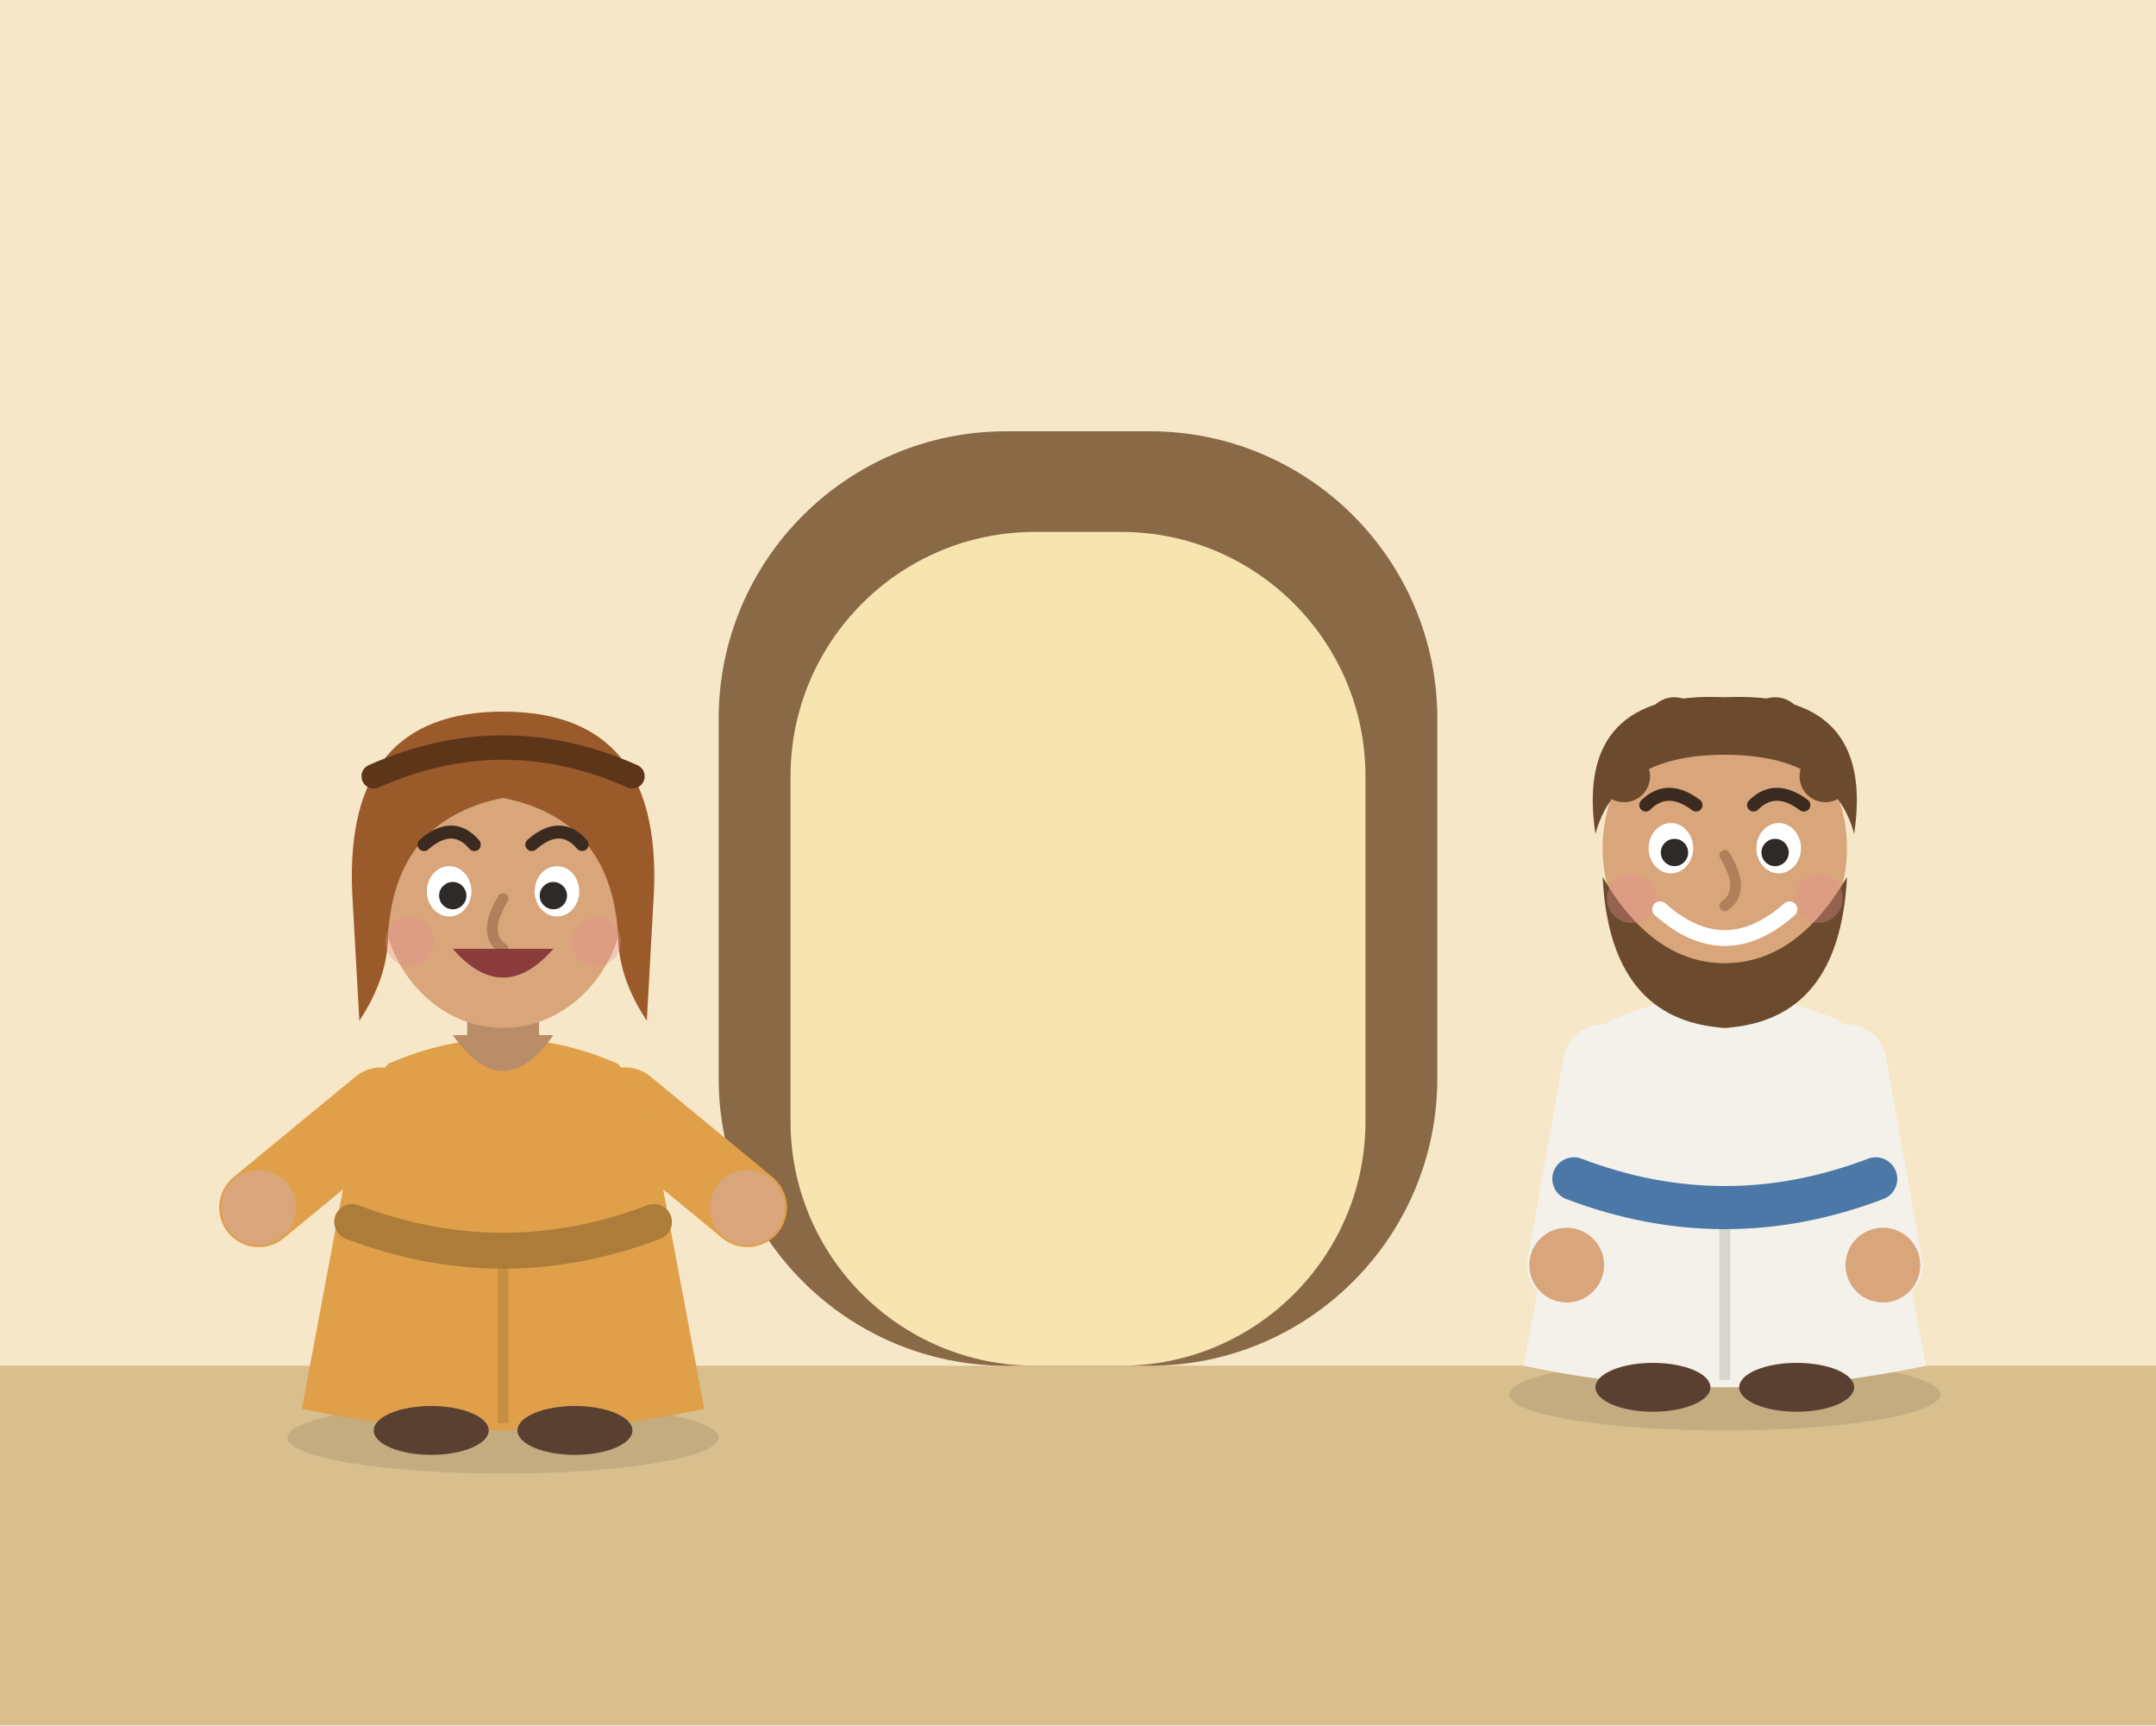
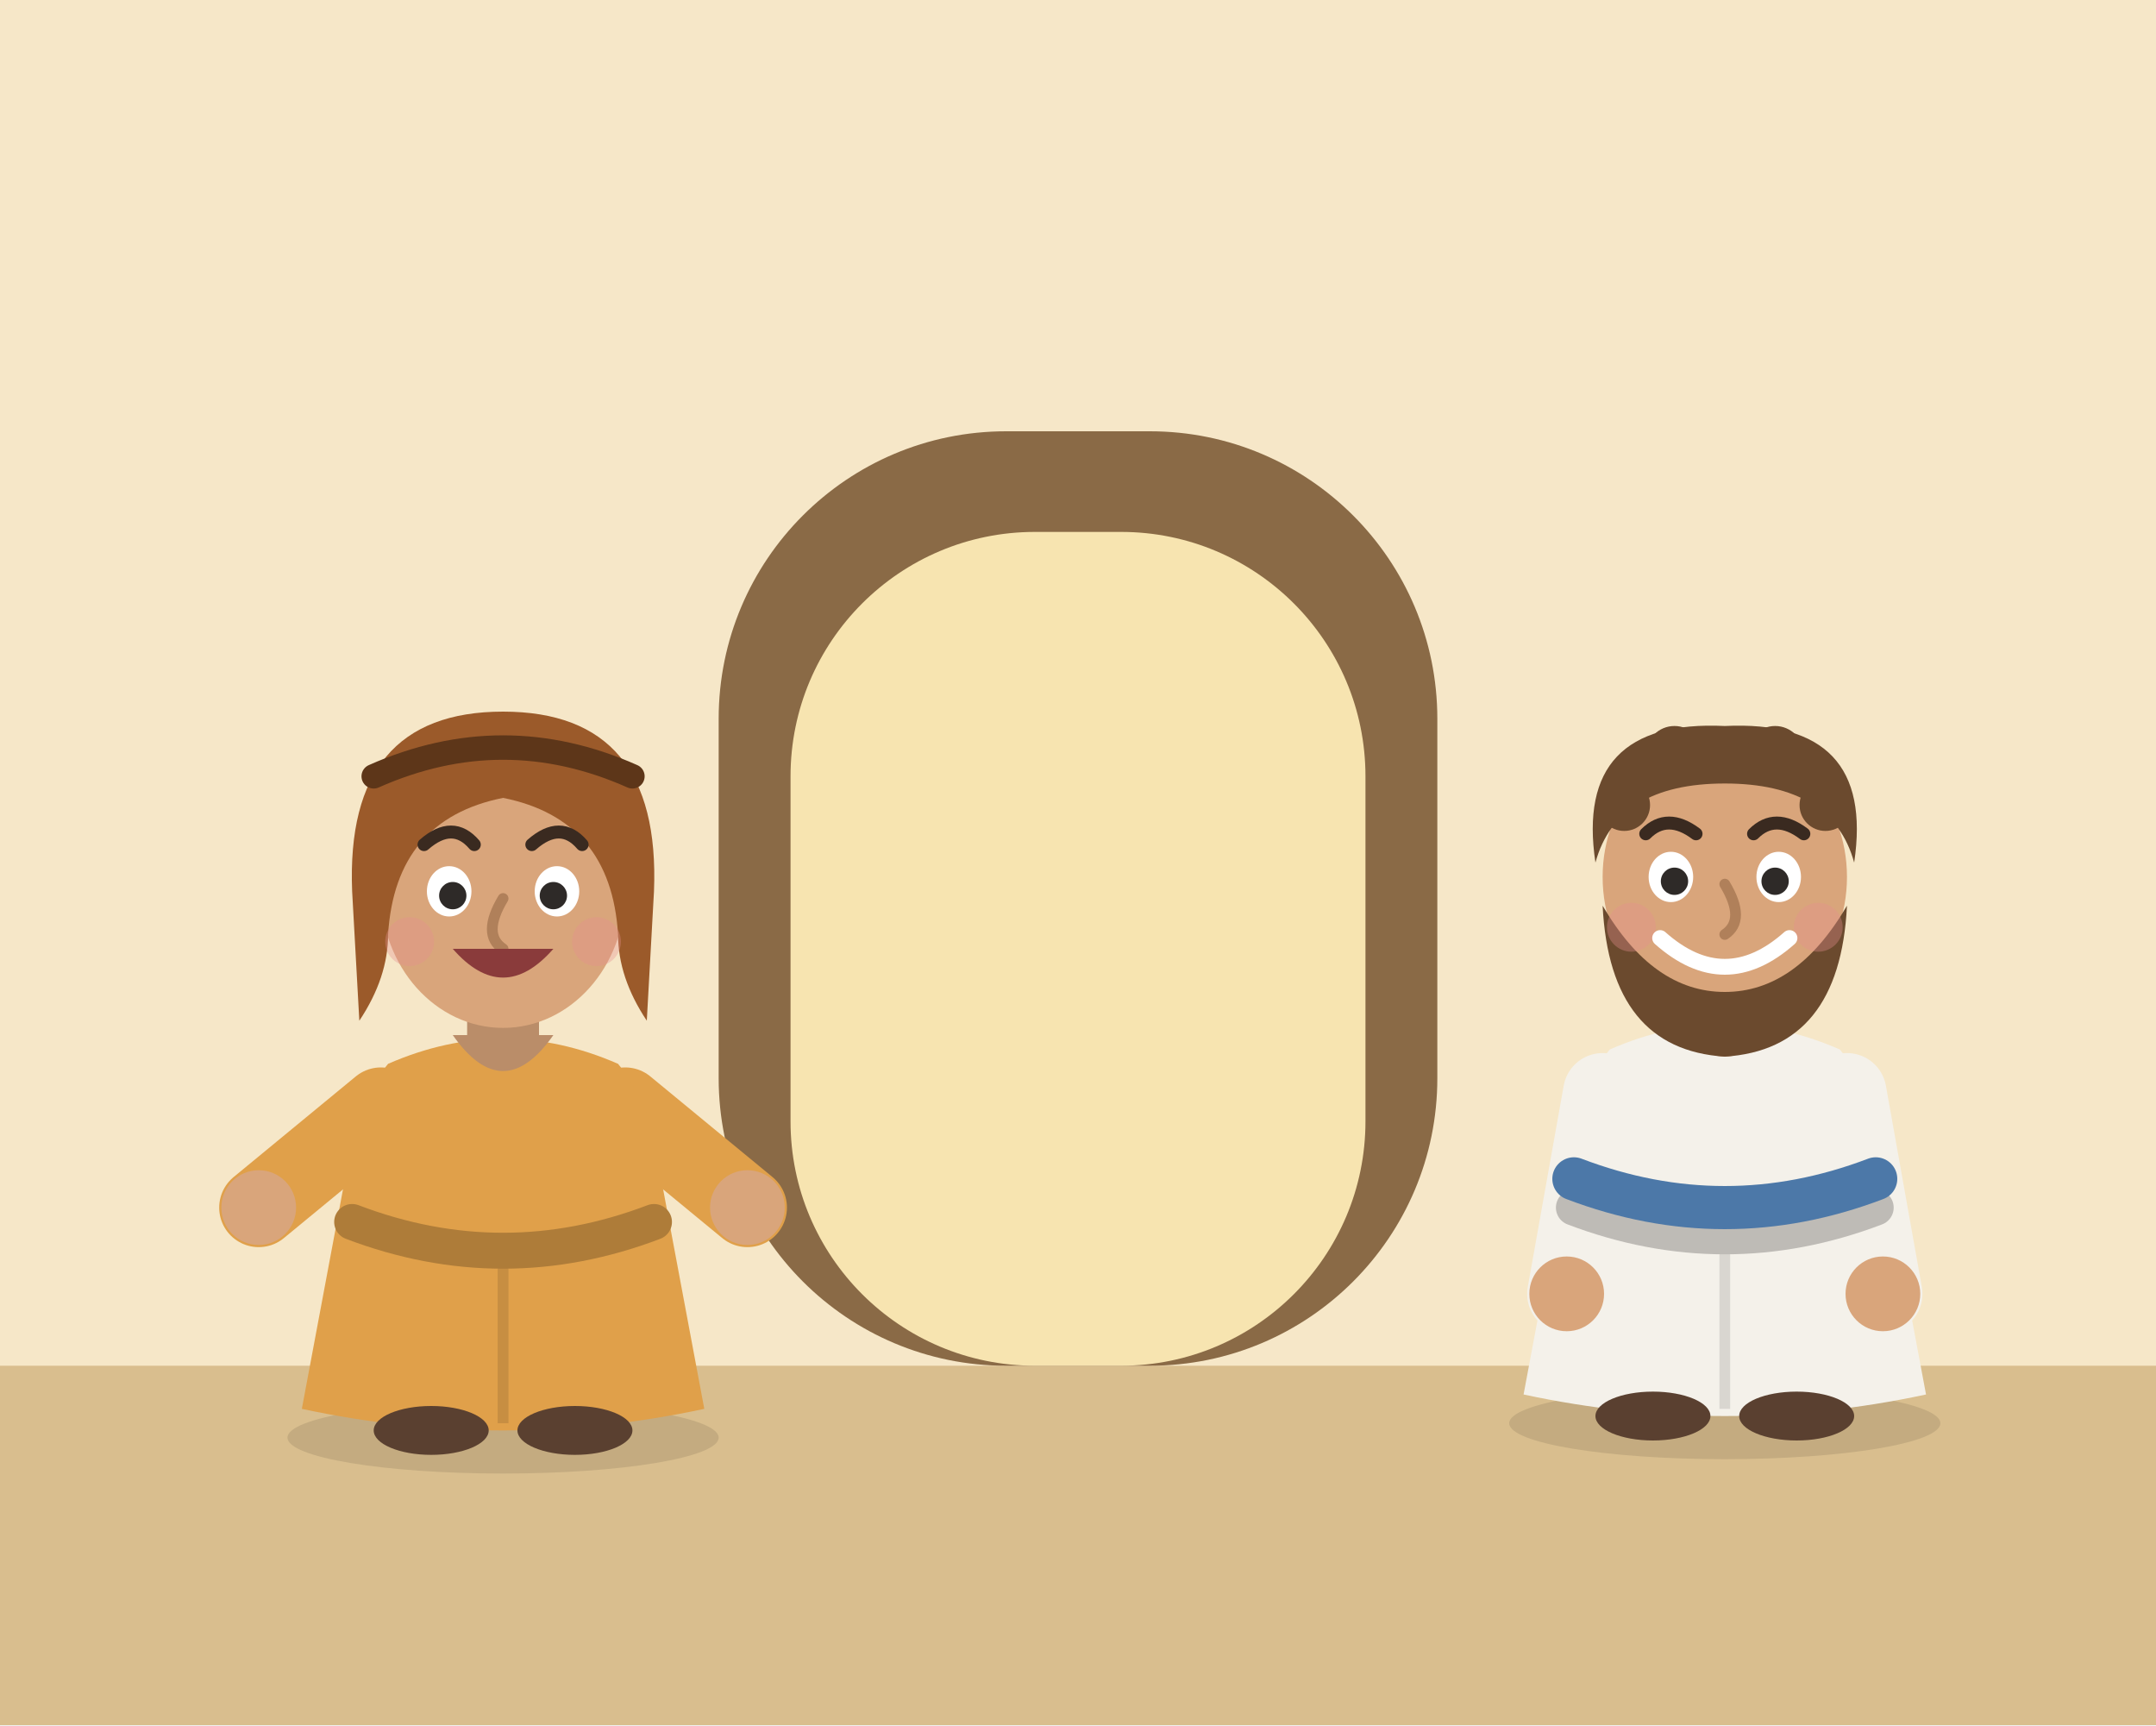
<svg xmlns="http://www.w3.org/2000/svg" viewBox="0 0 300 240">
  <rect width="300" height="240" fill="#F6E7C8" />
  <rect y="190" width="300" height="50" fill="#D9BE8E" />
  <rect x="100" y="60" width="100" height="130" rx="40" fill="#8A6A46" />
  <rect x="110" y="74" width="80" height="116" rx="34" fill="#F7E4B0" />
  <g transform="translate(40,96) scale(1.0)">
    <ellipse cx="30" cy="104" rx="30" ry="5" fill="#000" opacity=".1" />
    <line x1="13" y1="58" x2="-4" y2="72" stroke="#E0A04A" stroke-width="11" stroke-linecap="round" />
    <line x1="47" y1="58" x2="64" y2="72" stroke="#E0A04A" stroke-width="11" stroke-linecap="round" />
    <rect x="25" y="40" width="10" height="14" rx="4" fill="#BA8D69" />
    <path d="M14 52Q30 45 46 52Q51 58 52 68L58 100Q30 106 2 100L8 68Q9 58 14 52Z" fill="#E0A04A" />
    <path d="M9 74Q30 82 51 74" stroke="#AE7C39" stroke-width="5" fill="none" stroke-linecap="round" />
    <path d="M30 80V102" stroke="#AE7C39" stroke-width="1.5" opacity=".5" />
    <ellipse cx="20" cy="103" rx="8" ry="3.4" fill="#5A4030" />
    <ellipse cx="40" cy="103" rx="8" ry="3.4" fill="#5A4030" />
    <path d="M23 48Q30 58 37 48Z" fill="#BA8D69" />
    <circle cx="-4" cy="72" r="5.2" fill="#D9A57B" />
    <circle cx="64" cy="72" r="5.2" fill="#D9A57B" />
    <ellipse cx="30" cy="28" rx="17" ry="19" fill="#D9A57B" />
    <path d="M30 3Q8 3 9 28L10 46Q14 40 14 34Q15 18 30 15Q45 18 46 34Q46 40 50 46L51 28Q52 3 30 3Z" fill="#9B5A2A" />
    <path d="M12 12Q30 4 48 12" stroke="#5D3619" stroke-width="3.4" fill="none" stroke-linecap="round" />
    <ellipse cx="22.5" cy="28" rx="3.1" ry="3.5" fill="#fff" />
    <ellipse cx="37.5" cy="28" rx="3.1" ry="3.5" fill="#fff" />
    <circle cx="23" cy="28.6" r="1.9" fill="#2E2A28" />
    <circle cx="37" cy="28.6" r="1.9" fill="#2E2A28" />
    <circle cx="17" cy="35" r="3.4" fill="#E58E8E" opacity=".35" />
    <circle cx="43" cy="35" r="3.4" fill="#E58E8E" opacity=".35" />
    <path d="M30 29q-3 5 0 7" stroke="#B0805A" stroke-width="1.5" fill="none" stroke-linecap="round" />
    <path d="M23 36q7 8 14 0z" fill="#8A3B3B" />
    <path d="M19 21.5q4-3.5 7 0M34 21.5q4-3.5 7 0" stroke="#3A2A20" stroke-width="1.8" fill="none" stroke-linecap="round" />
  </g>
-   <g transform="translate(270.0,90) scale(-1.0,1.0)">
+   <g transform="translate(270.0,94.0) scale(-1.0,1.0)">
    <ellipse cx="30" cy="104" rx="30" ry="5" fill="#000" opacity=".1" />
    <line x1="13" y1="58" x2="8" y2="86" stroke="#F4F1EA" stroke-width="11" stroke-linecap="round" />
    <line x1="47" y1="58" x2="52" y2="86" stroke="#F4F1EA" stroke-width="11" stroke-linecap="round" />
    <rect x="25" y="40" width="10" height="14" rx="4" fill="#BA8D69" />
    <path d="M14 52Q30 45 46 52Q51 58 52 68L58 100Q30 106 2 100L8 68Q9 58 14 52Z" fill="#F4F1EA" />
    <path d="M9 74Q30 82 51 74" stroke="#BEBBB6" stroke-width="5" fill="none" stroke-linecap="round" />
    <path d="M30 80V102" stroke="#BEBBB6" stroke-width="1.5" opacity=".5" />
    <ellipse cx="20" cy="103" rx="8" ry="3.4" fill="#5A4030" />
    <ellipse cx="40" cy="103" rx="8" ry="3.4" fill="#5A4030" />
    <path d="M23 48Q30 58 37 48Z" fill="#BA8D69" />
    <circle cx="8" cy="86" r="5.2" fill="#D9A57B" />
    <circle cx="52" cy="86" r="5.2" fill="#D9A57B" />
    <ellipse cx="30" cy="28" rx="17" ry="19" fill="#D9A57B" />
    <path d="M12 26Q9 6 30 7Q51 6 48 26Q45 15 30 15Q15 15 12 26Z" fill="#6B4A2E" />
    <circle cx="16" cy="18" r="3.6" fill="#6B4A2E" />
    <circle cx="44" cy="18" r="3.6" fill="#6B4A2E" />
    <circle cx="23" cy="11" r="4" fill="#6B4A2E" />
    <circle cx="37" cy="11" r="4" fill="#6B4A2E" />
    <path d="M13 32Q14 52 30 53Q46 52 47 32Q40 44 30 44Q20 44 13 32Z" fill="#6B4A2E" />
    <ellipse cx="22.5" cy="28" rx="3.1" ry="3.5" fill="#fff" />
    <ellipse cx="37.5" cy="28" rx="3.1" ry="3.5" fill="#fff" />
    <circle cx="23" cy="28.6" r="1.9" fill="#2E2A28" />
    <circle cx="37" cy="28.6" r="1.9" fill="#2E2A28" />
    <circle cx="17" cy="35" r="3.4" fill="#E58E8E" opacity=".35" />
    <circle cx="43" cy="35" r="3.4" fill="#E58E8E" opacity=".35" />
    <path d="M30 29q-3 5 0 7" stroke="#B0805A" stroke-width="1.5" fill="none" stroke-linecap="round" />
    <path d="M21 36.5q9 8 18 0" stroke="#FFFFFF" stroke-width="2.2" fill="none" stroke-linecap="round" />
    <path d="M19 22q4-3 7 0M34 22q4-3 7 0" stroke="#3A2A20" stroke-width="1.8" fill="none" stroke-linecap="round" />
  </g>
  <g transform="translate(210,90) scale(1.0)">
    <path d="M9 74Q30 82 51 74" stroke="#4C78A8" stroke-width="6" fill="none" stroke-linecap="round" />
  </g>
</svg>
